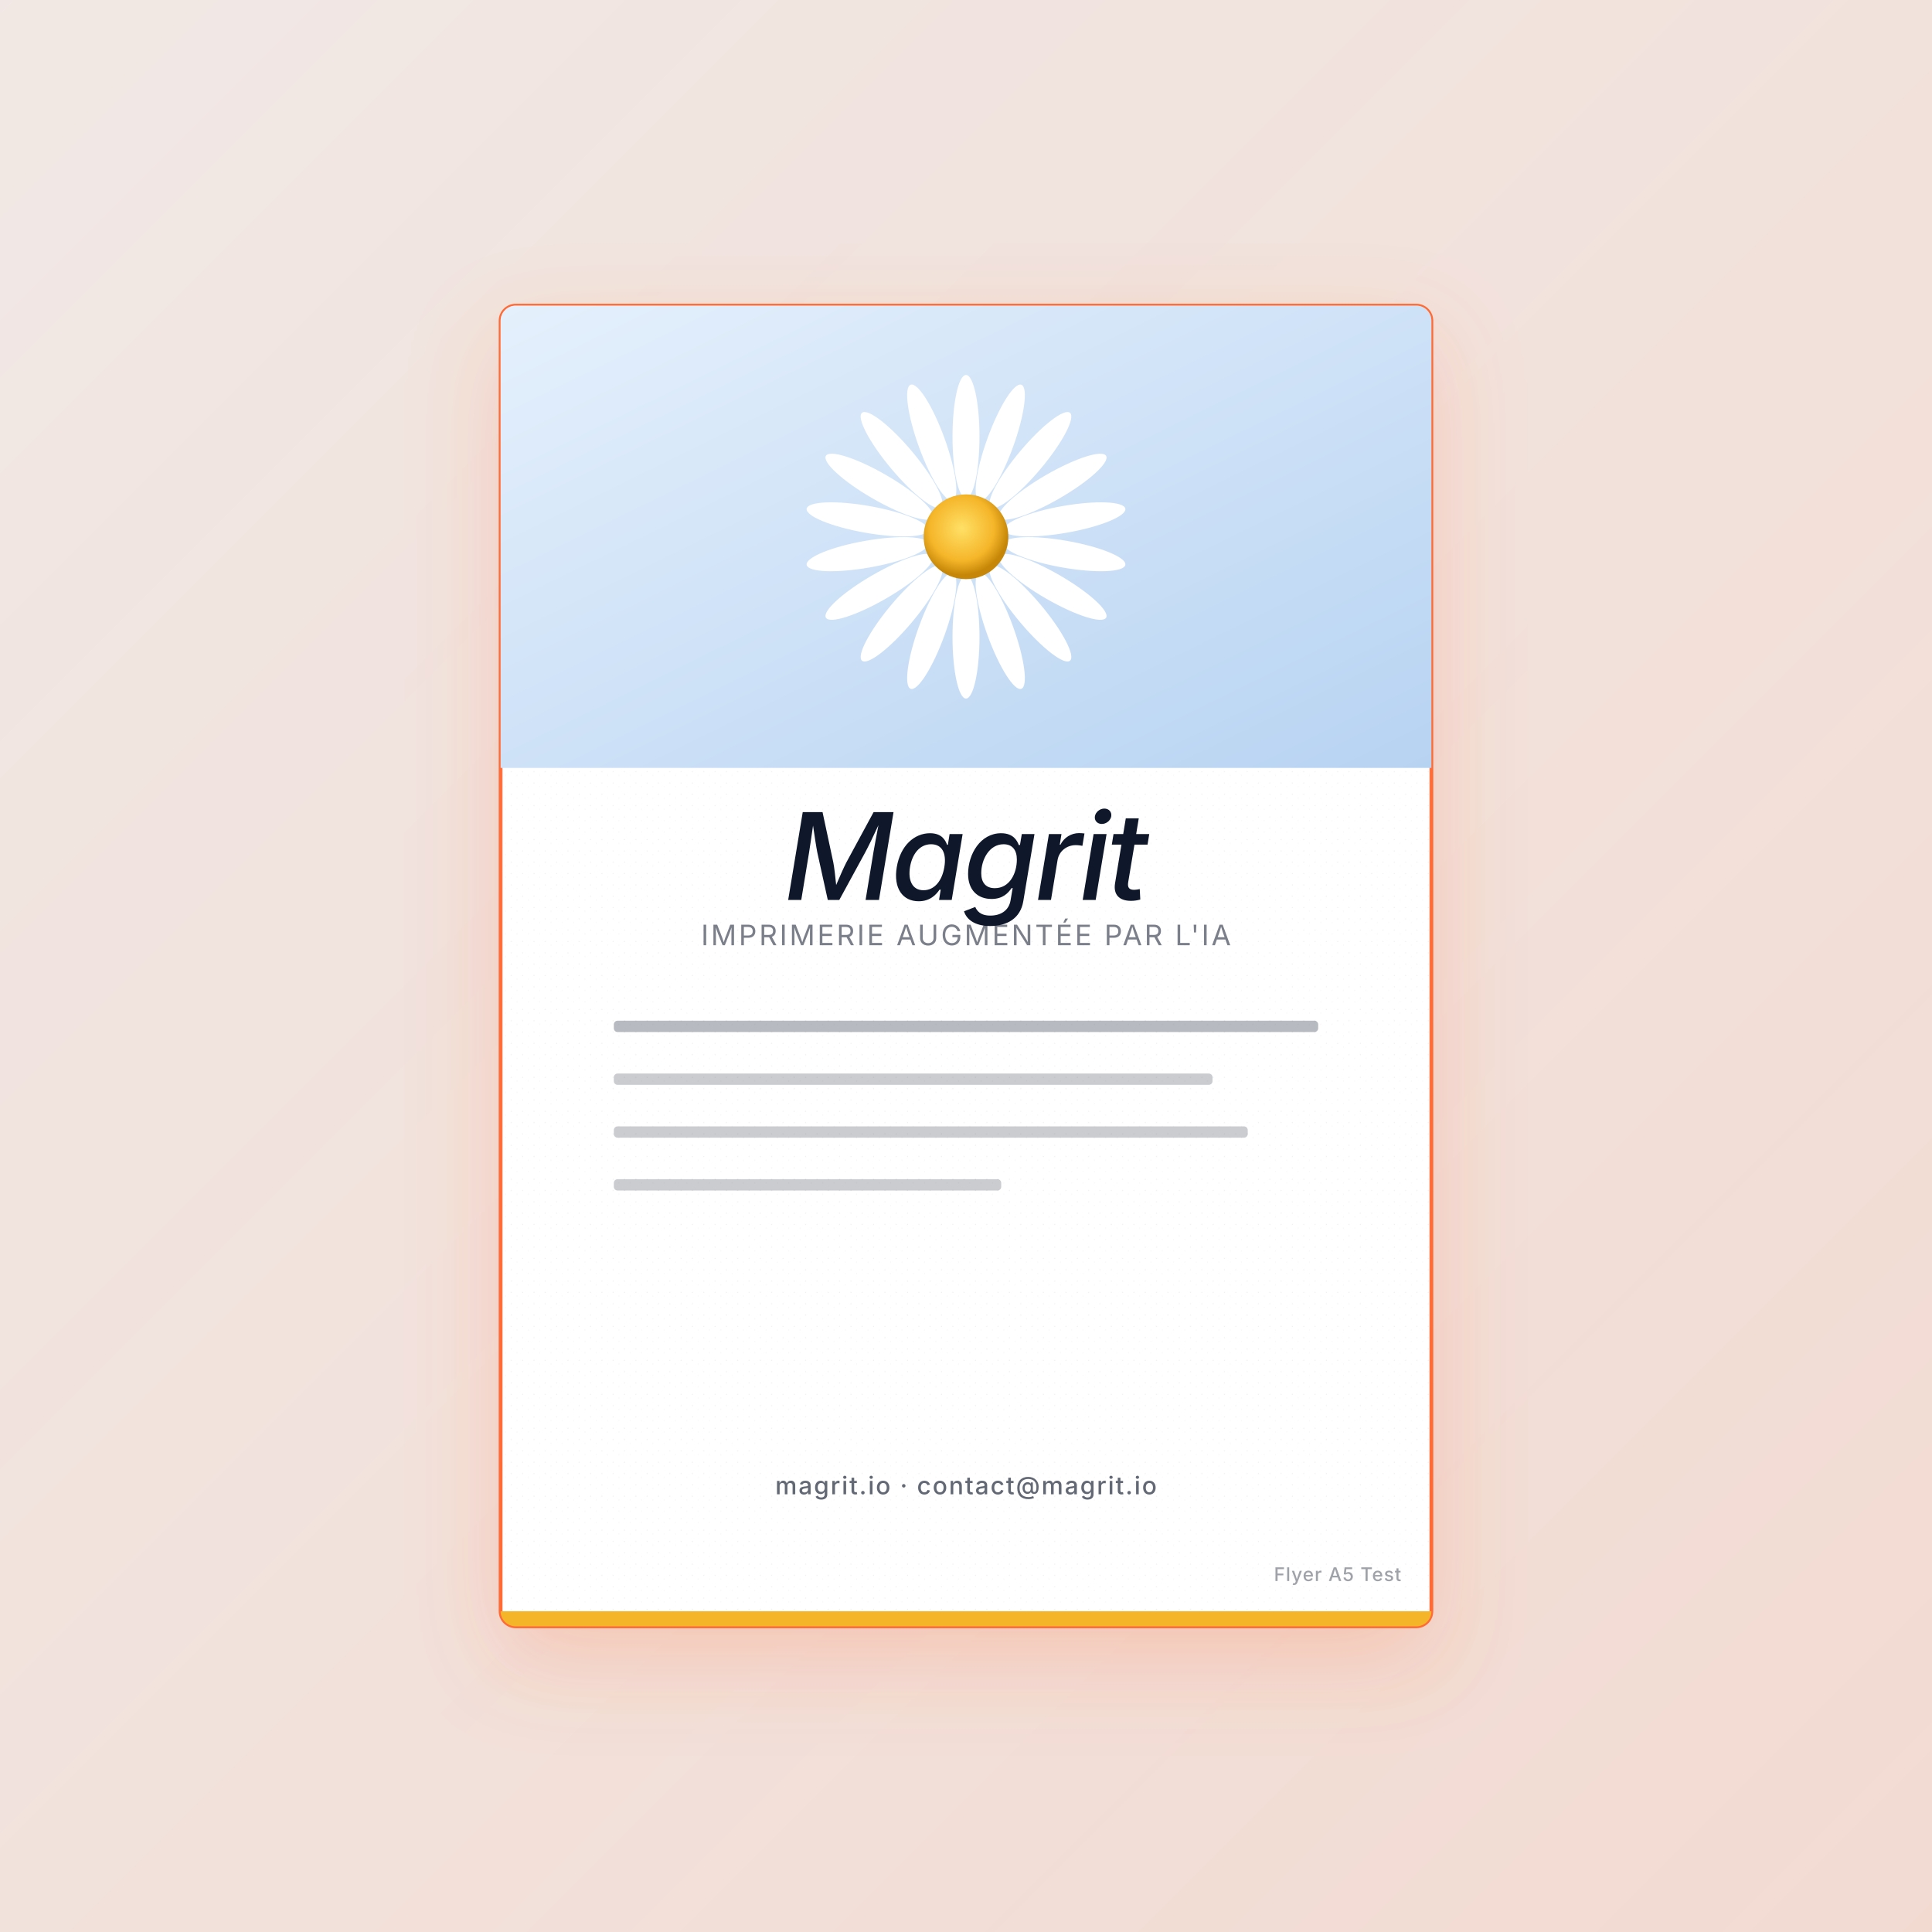
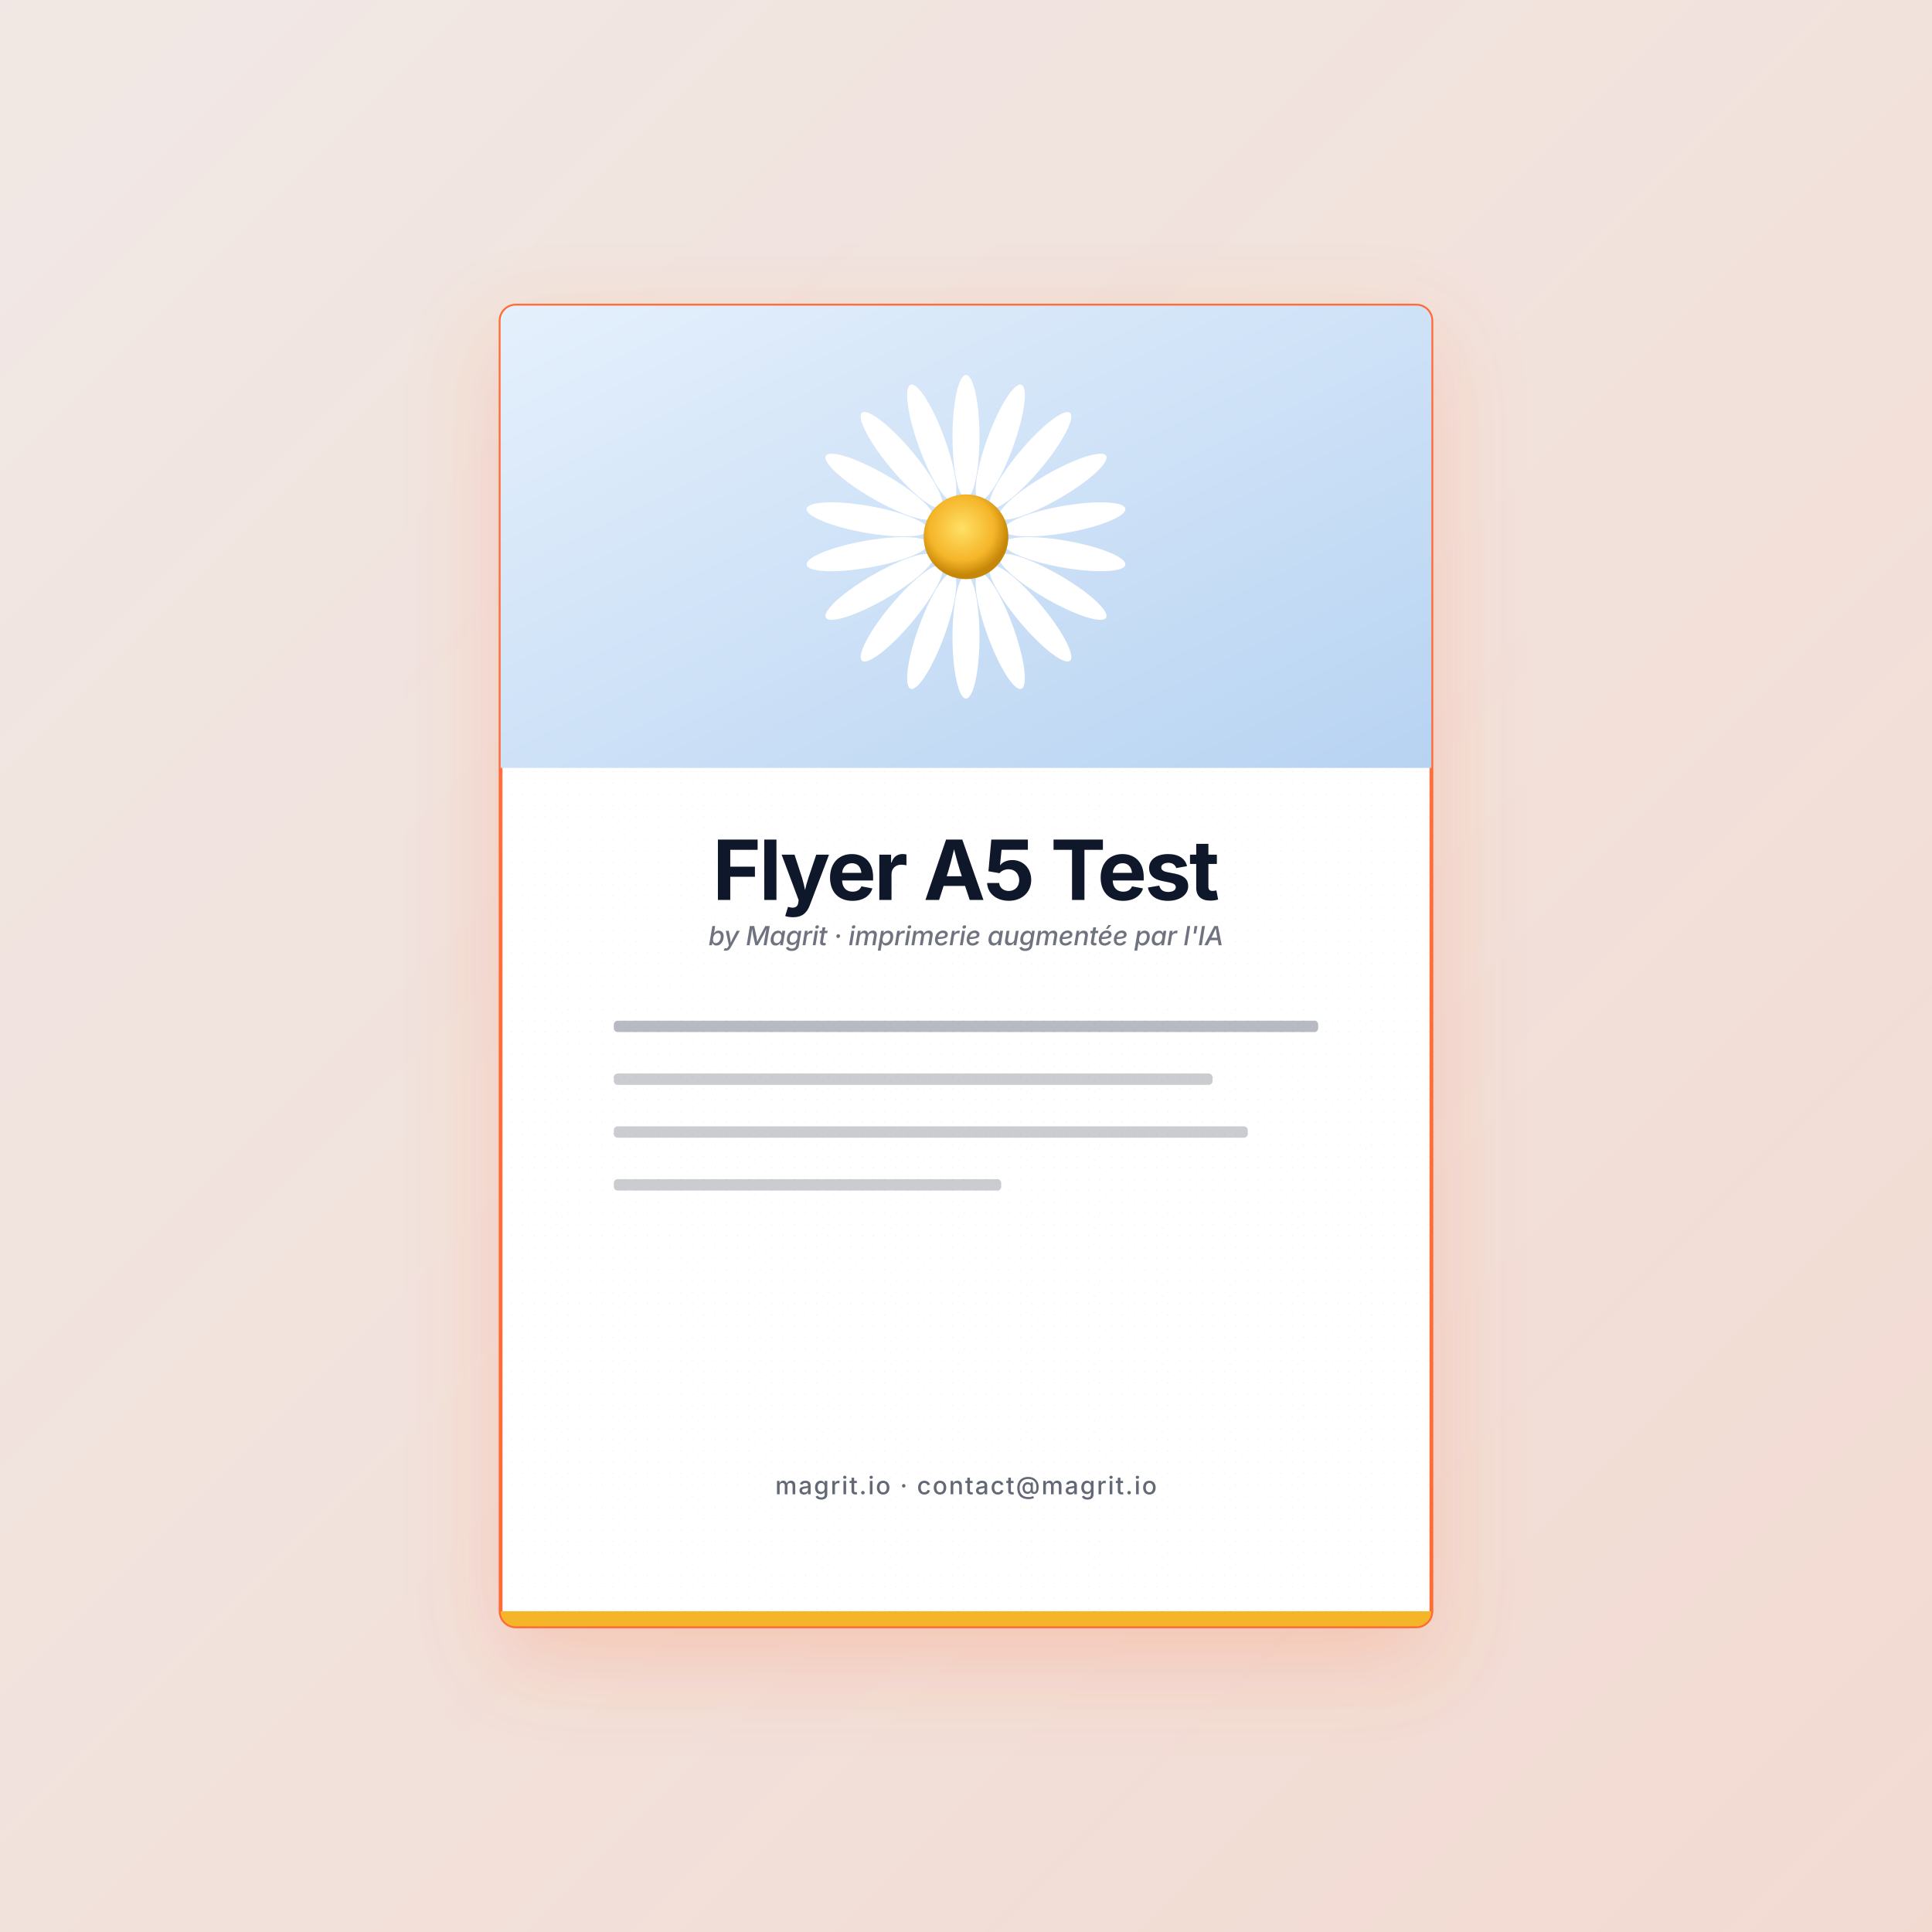
<svg xmlns="http://www.w3.org/2000/svg" viewBox="0 0 1024 1024" width="1024" height="1024">
  <defs>
    <linearGradient id="bg" x1="0%" y1="0%" x2="100%" y2="100%">
      <stop offset="0%" stop-color="#FF6B35" stop-opacity="0.06" />
      <stop offset="100%" stop-color="#FF6B35" stop-opacity="0.16" />
    </linearGradient>
    <linearGradient id="mgTileBand" x1="0%" y1="0%" x2="100%" y2="100%">
      <stop offset="0%" stop-color="#E5F0FC" />
      <stop offset="100%" stop-color="#B7D3F2" />
    </linearGradient>
    <radialGradient id="mgCoreBand" cx="45%" cy="40%" r="55%">
      <stop offset="0%" stop-color="#FFE066" />
      <stop offset="70%" stop-color="#F5B529" />
      <stop offset="100%" stop-color="#C68708" />
    </radialGradient>
    <clipPath id="flyerClip">
      <rect x="265.333" y="162" width="493.333" height="700" rx="8" ry="8" />
    </clipPath>
    <filter id="shadowDouble" x="-15%" y="-15%" width="130%" height="130%">
      <feDropShadow dx="0" dy="4" stdDeviation="6" flood-color="#000" flood-opacity="0.18" />
      <feDropShadow dx="0" dy="18" stdDeviation="24" flood-color="#FF6B35" flood-opacity="0.22" />
    </filter>
    <linearGradient id="paperHighlight" x1="0%" y1="0%" x2="0%" y2="100%">
      <stop offset="0%" stop-color="#ffffff" stop-opacity="0.35" />
      <stop offset="35%" stop-color="#ffffff" stop-opacity="0.05" />
      <stop offset="100%" stop-color="#ffffff" stop-opacity="0" />
    </linearGradient>
    <pattern id="paperTexture" width="6" height="6" patternUnits="userSpaceOnUse">
      <rect width="6" height="6" fill="white" />
      <circle cx="1" cy="1" r="0.3" fill="#e5e5e5" opacity="0.6" />
      <circle cx="4" cy="3" r="0.25" fill="#e5e5e5" opacity="0.5" />
    </pattern>
  </defs>
  <rect width="1024" height="1024" fill="url(#bg)" />
  <rect x="265.333" y="162" width="493.333" height="700" fill="url(#paperTexture)" stroke="#FF6B35" stroke-width="2" rx="8" ry="8" filter="url(#shadowDouble)" />
  <rect x="265.333" y="162" width="493.333" height="700" fill="url(#paperHighlight)" rx="8" ry="8" pointer-events="none" />
  <g clip-path="url(#flyerClip)">
    <rect x="265.333" y="162" width="493.333" height="245" fill="url(#mgTileBand)" />
    <g transform="translate(512 284.5)">
      <g fill="#FFFFFF">
        <ellipse cx="0" cy="-53.083" rx="7.146" ry="32.667" transform="rotate(0)" />
        <ellipse cx="0" cy="-53.083" rx="7.146" ry="32.667" transform="rotate(20)" />
        <ellipse cx="0" cy="-53.083" rx="7.146" ry="32.667" transform="rotate(40)" />
        <ellipse cx="0" cy="-53.083" rx="7.146" ry="32.667" transform="rotate(60)" />
        <ellipse cx="0" cy="-53.083" rx="7.146" ry="32.667" transform="rotate(80)" />
        <ellipse cx="0" cy="-53.083" rx="7.146" ry="32.667" transform="rotate(100)" />
        <ellipse cx="0" cy="-53.083" rx="7.146" ry="32.667" transform="rotate(120)" />
        <ellipse cx="0" cy="-53.083" rx="7.146" ry="32.667" transform="rotate(140)" />
        <ellipse cx="0" cy="-53.083" rx="7.146" ry="32.667" transform="rotate(160)" />
        <ellipse cx="0" cy="-53.083" rx="7.146" ry="32.667" transform="rotate(180)" />
        <ellipse cx="0" cy="-53.083" rx="7.146" ry="32.667" transform="rotate(200)" />
        <ellipse cx="0" cy="-53.083" rx="7.146" ry="32.667" transform="rotate(220)" />
        <ellipse cx="0" cy="-53.083" rx="7.146" ry="32.667" transform="rotate(240)" />
        <ellipse cx="0" cy="-53.083" rx="7.146" ry="32.667" transform="rotate(260)" />
        <ellipse cx="0" cy="-53.083" rx="7.146" ry="32.667" transform="rotate(280)" />
        <ellipse cx="0" cy="-53.083" rx="7.146" ry="32.667" transform="rotate(300)" />
        <ellipse cx="0" cy="-53.083" rx="7.146" ry="32.667" transform="rotate(320)" />
        <ellipse cx="0" cy="-53.083" rx="7.146" ry="32.667" transform="rotate(340)" />
      </g>
      <circle r="22.458" fill="url(#mgCoreBand)" />
    </g>
    <rect x="265.333" y="854" width="493.333" height="8" fill="#F5B529" />
  </g>
-   <text x="512" y="477" text-anchor="middle" font-family="Inter" font-size="64" font-weight="500" font-style="italic" fill="#0F172A" letter-spacing="-0.025em">Magrit</text>
-   <text x="512" y="501" text-anchor="middle" font-family="Inter" font-size="15" font-weight="400" fill="#0F172A" fill-opacity="0.55" letter-spacing="0.08em">IMPRIMERIE AUGMENTÉE PAR L'IA</text>
+   <text x="512" y="477" text-anchor="middle" font-family="Inter" font-size="44" font-weight="700" fill="#0F172A" letter-spacing="-0.025em">Flyer A5 Test</text>
+   <text x="512" y="501" text-anchor="middle" font-family="Inter" font-size="14" font-weight="500" font-style="italic" fill="#0F172A" fill-opacity="0.60" letter-spacing="-0.01em">by Magrit · imprimerie augmentée par l'IA</text>
  <rect x="325.333" y="541" width="373.333" height="6" fill="#0F172A" opacity="0.30" rx="2" />
  <rect x="325.333" y="569" width="317.333" height="6" fill="#0F172A" opacity="0.22" rx="2" />
  <rect x="325.333" y="597" width="336" height="6" fill="#0F172A" opacity="0.22" rx="2" />
  <rect x="325.333" y="625" width="205.333" height="6" fill="#0F172A" opacity="0.22" rx="2" />
  <text x="512" y="792" text-anchor="middle" font-family="Inter" font-size="13" font-weight="500" fill="#0F172A" fill-opacity="0.65" letter-spacing="0.06em">magrit.io · contact@magrit.io</text>
-   <text x="742.667" y="838" text-anchor="end" font-family="Inter" font-size="10" font-weight="500" fill="#0F172A" fill-opacity="0.40" letter-spacing="0.04em">Flyer A5 Test</text>
</svg>
